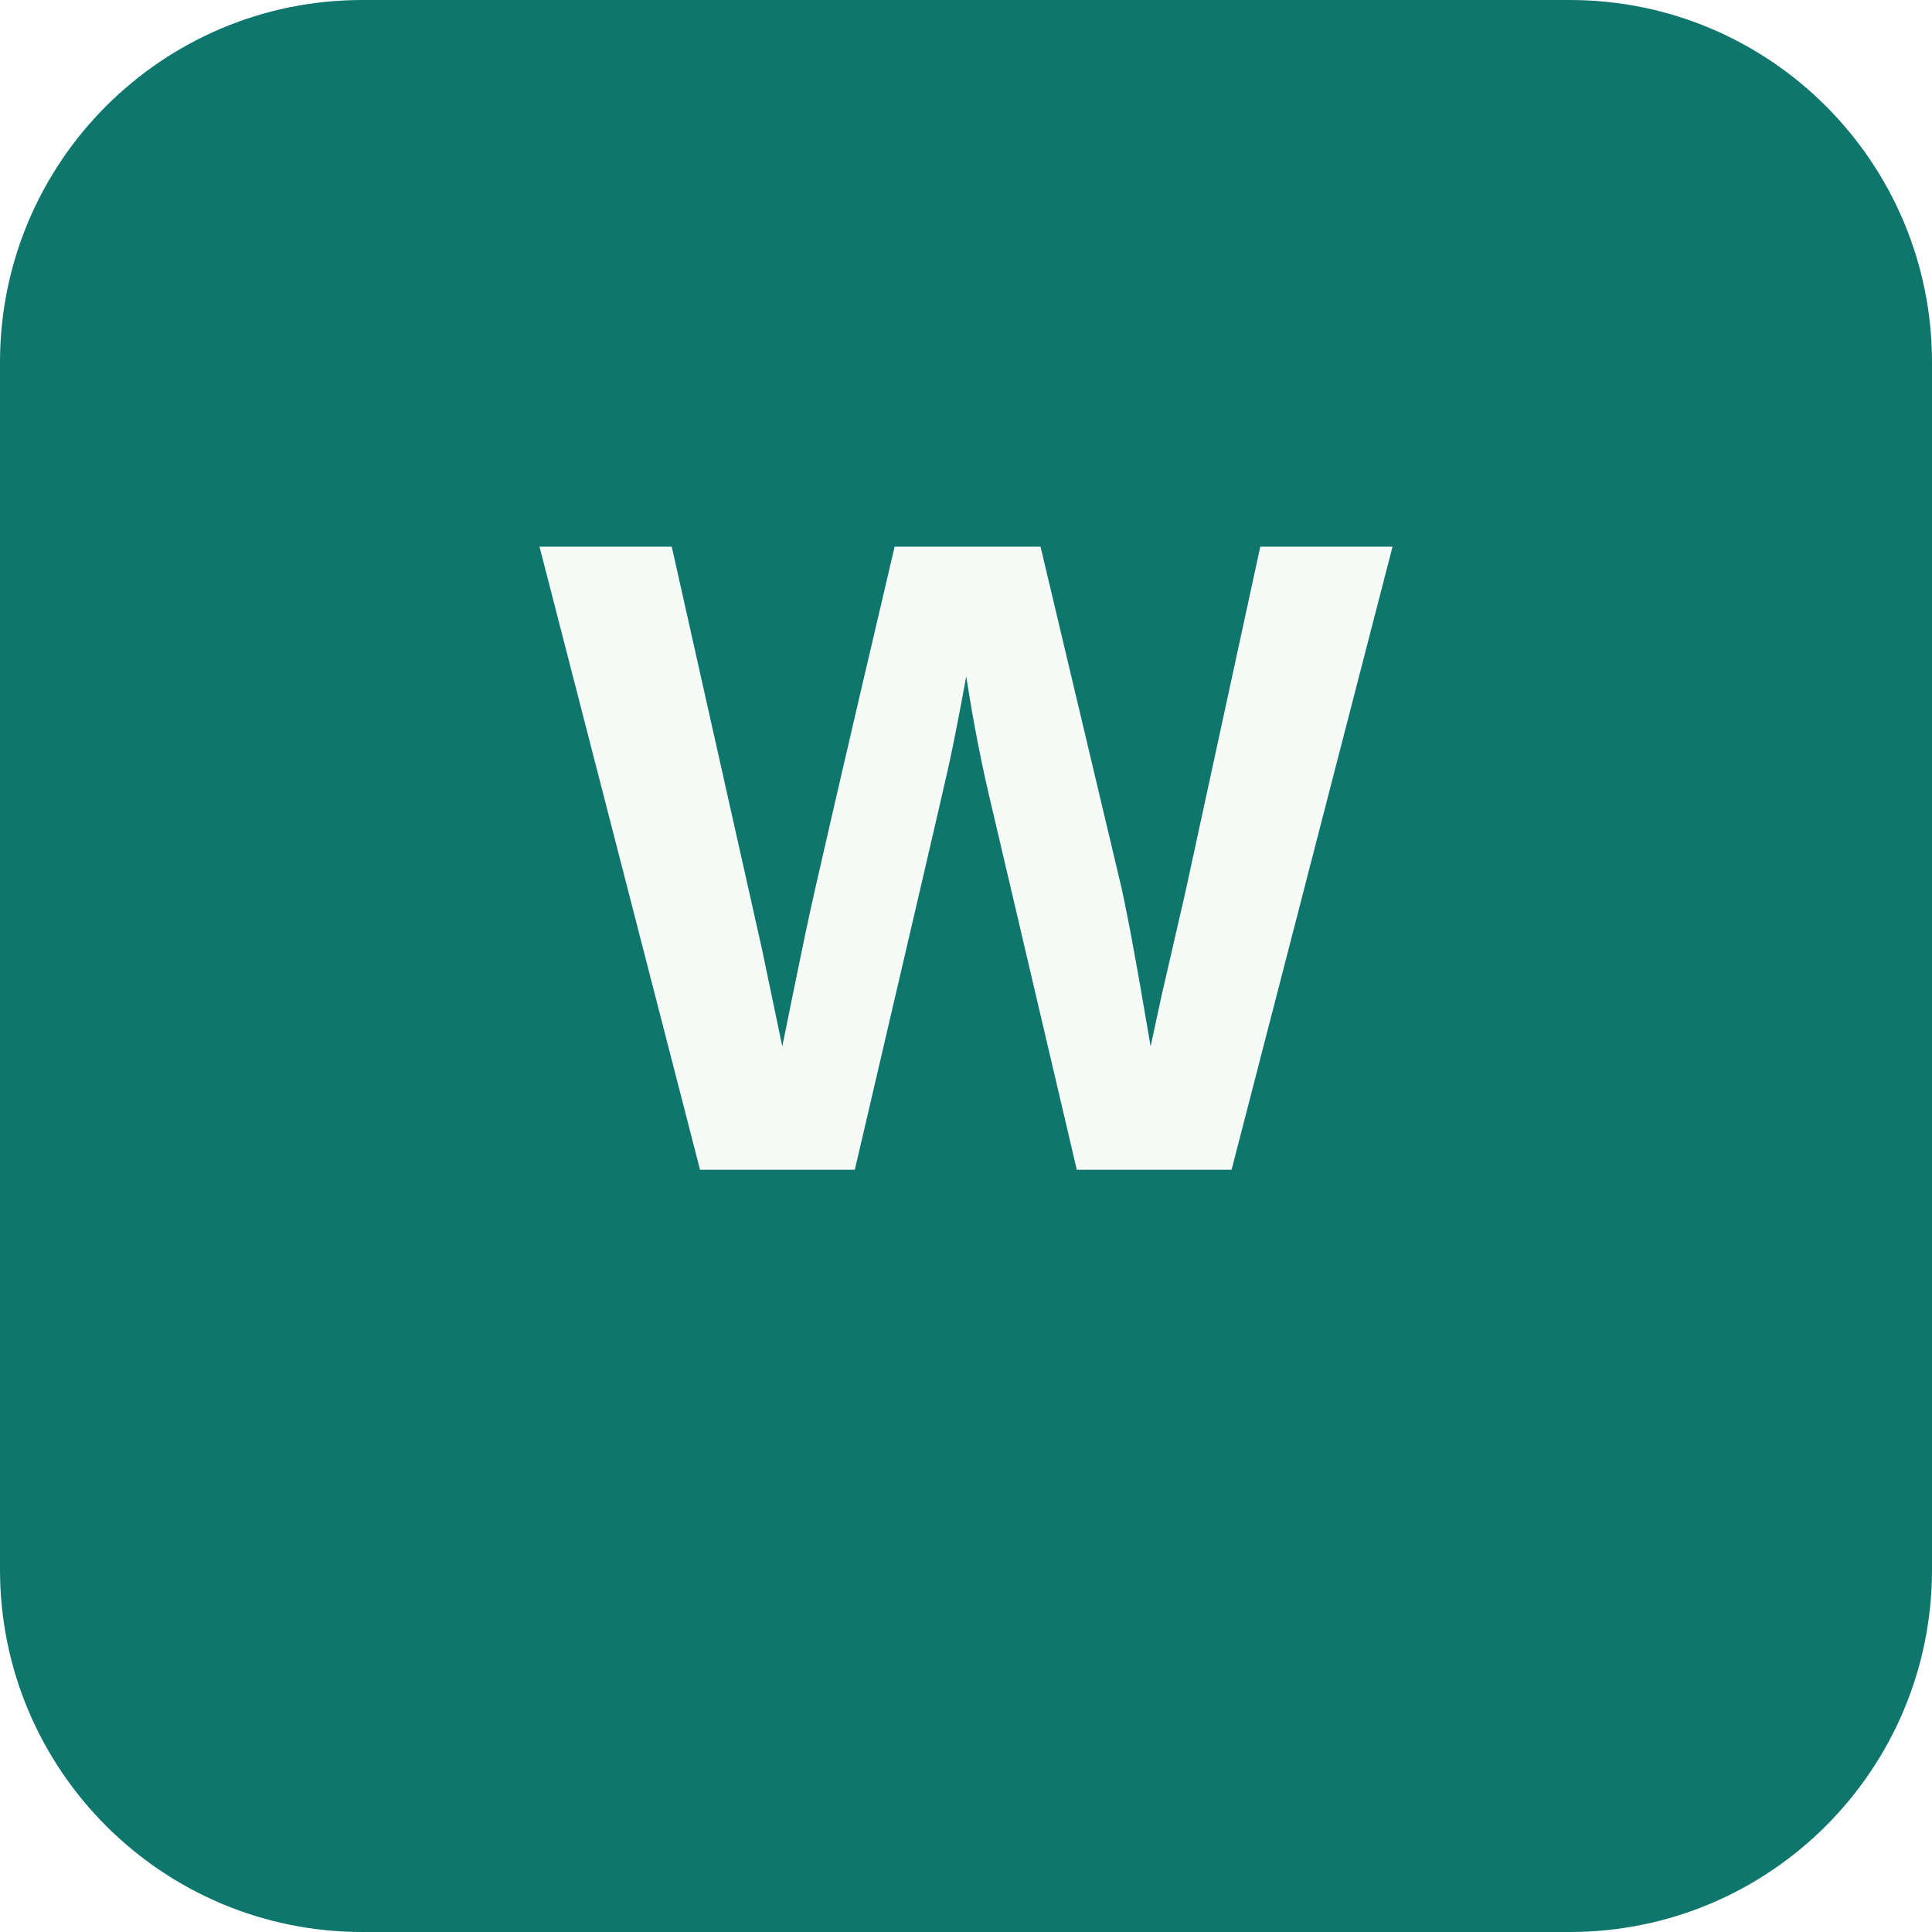
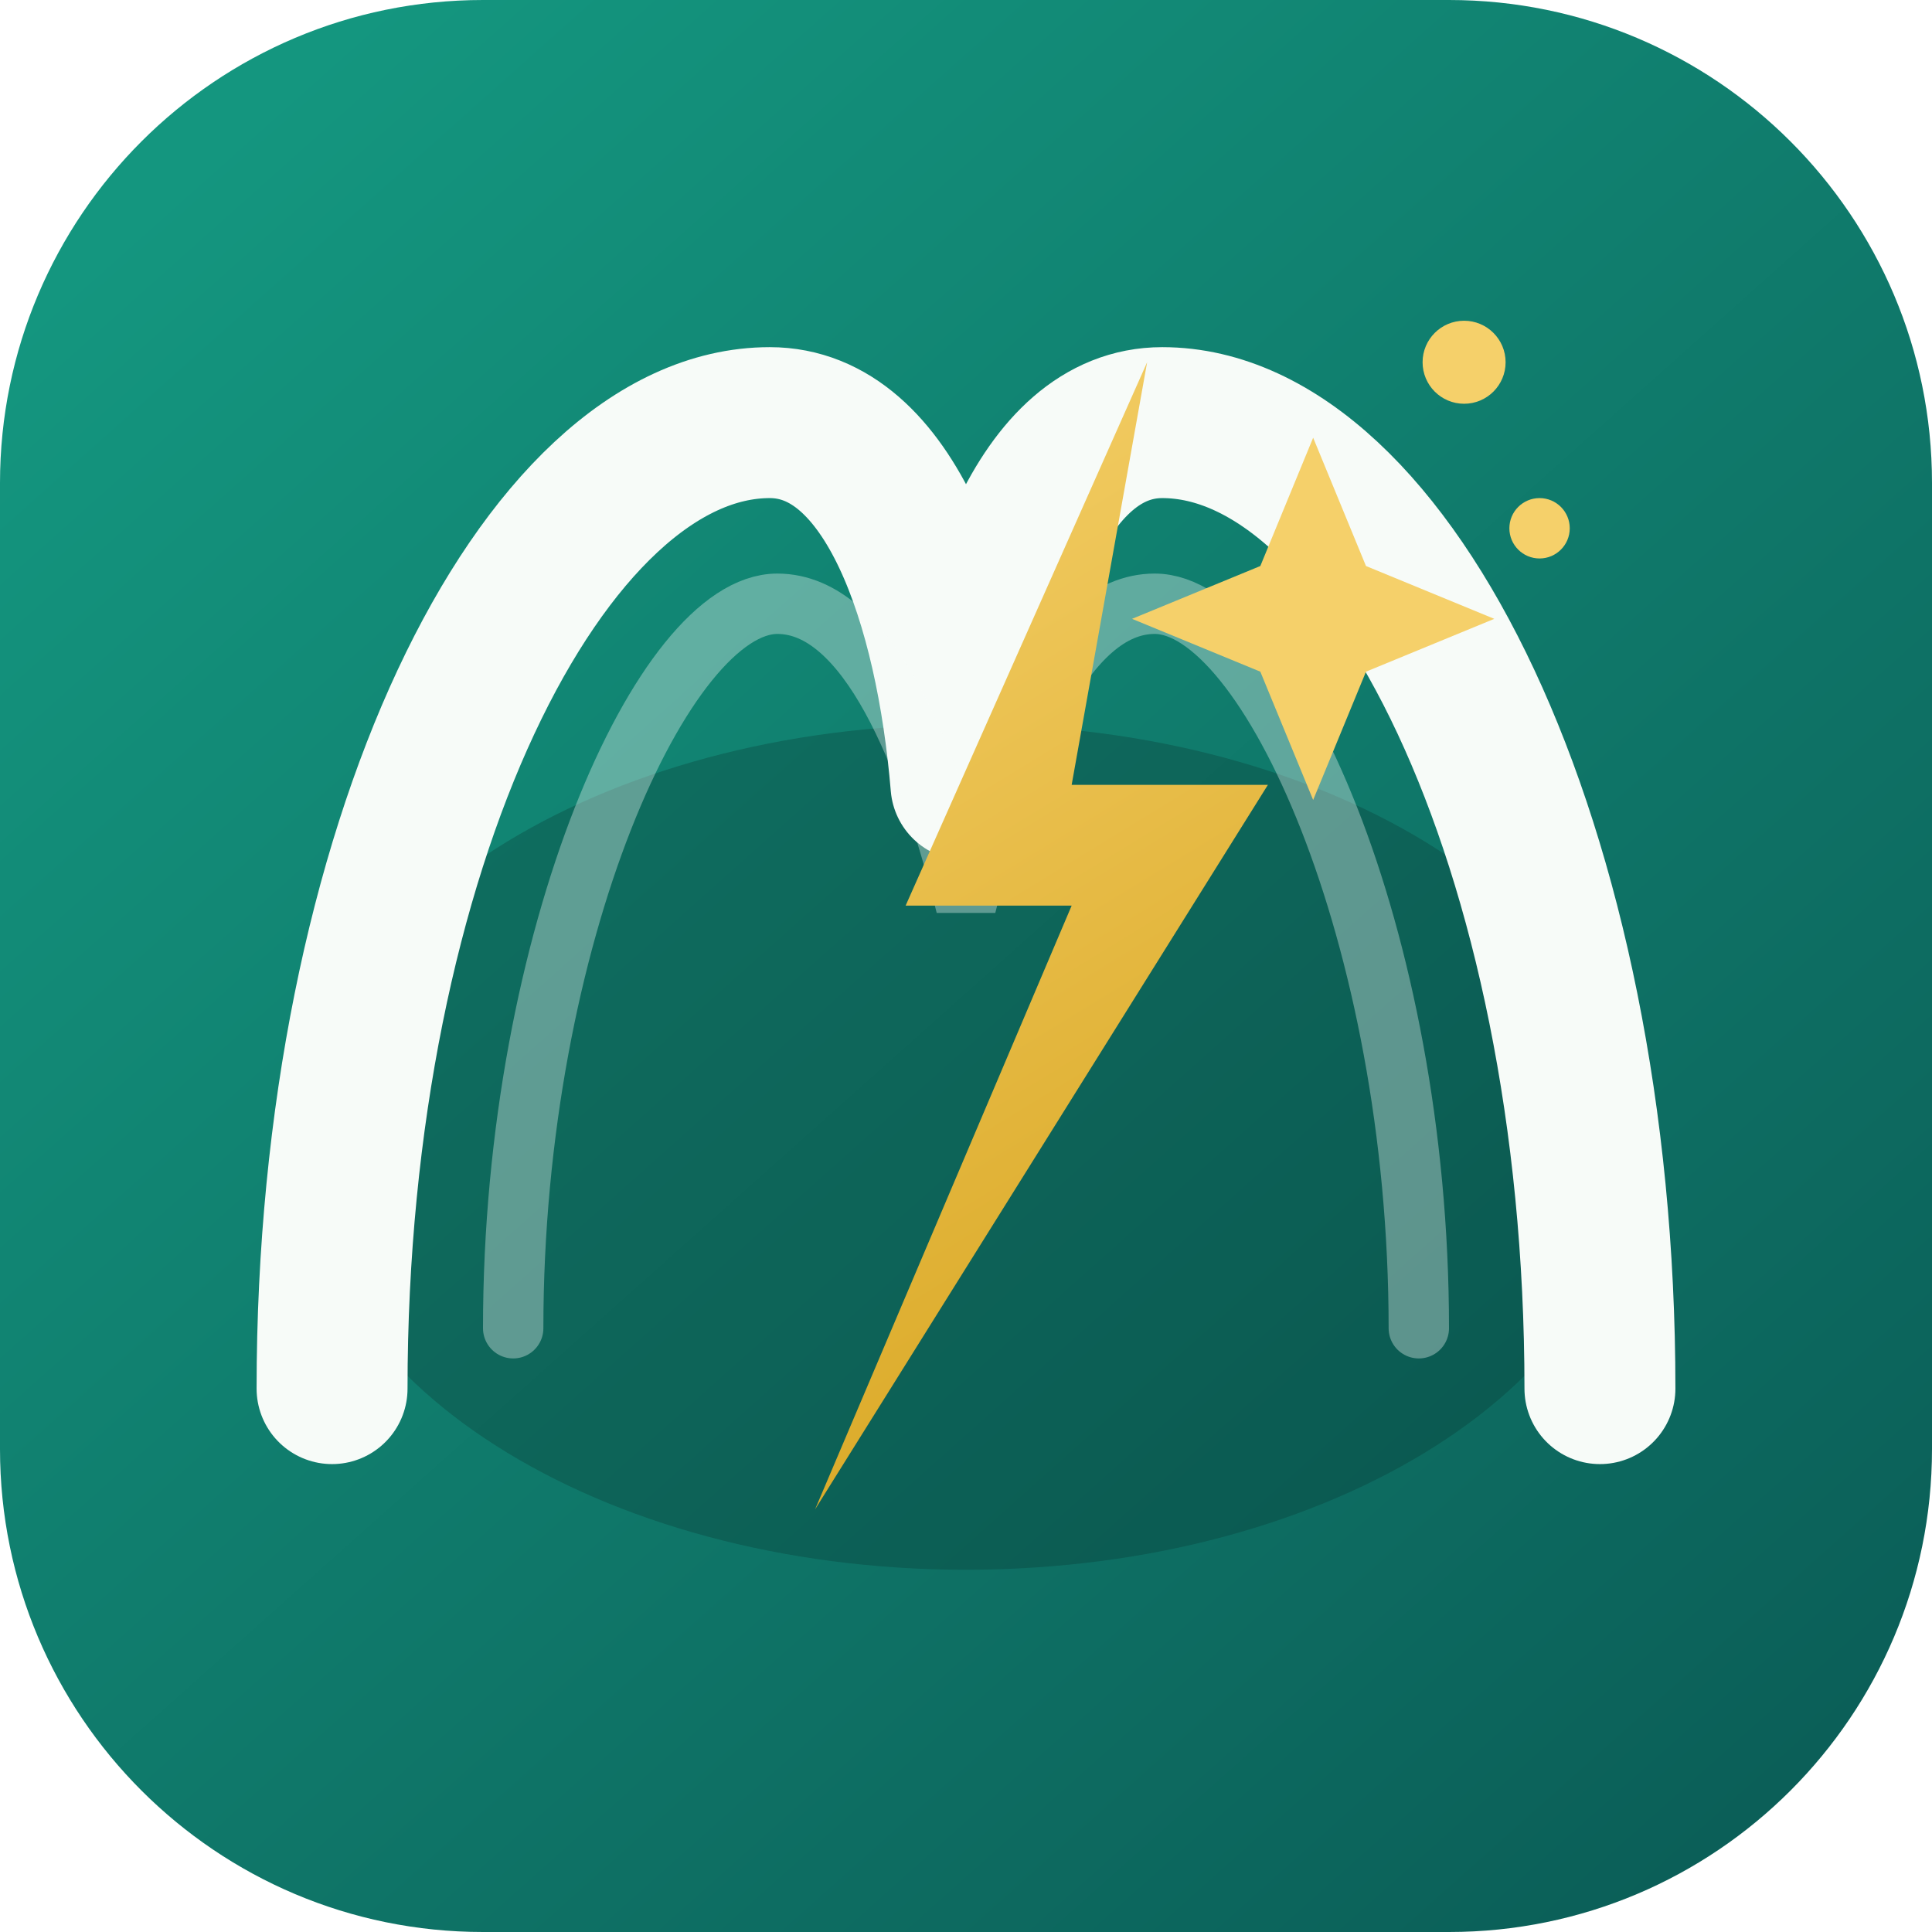
- <svg xmlns="http://www.w3.org/2000/svg" viewBox="0 0 512 512">
-   <rect width="512" height="512" rx="96" fill="#0f766e" />
-   <text x="256" y="310" text-anchor="middle" font-family="Arial,sans-serif" font-size="240" font-weight="700" fill="#f7fbf8">W</text>
+ <svg xmlns="http://www.w3.org/2000/svg" viewBox="0 0 512 512" fill="none">
+   <defs>
+     <linearGradient id="teal" x1="64" y1="32" x2="464" y2="480" gradientUnits="userSpaceOnUse">
+       <stop stop-color="#14967f" />
+       <stop offset="1" stop-color="#0b5f58" />
+     </linearGradient>
+     <linearGradient id="gold" x1="224" y1="96" x2="400" y2="384" gradientUnits="userSpaceOnUse">
+       <stop stop-color="#f5d06a" />
+       <stop offset="1" stop-color="#d4a017" />
+     </linearGradient>
+   </defs>
+   <rect width="512" height="512" rx="128" fill="url(#teal)" />
+   <ellipse cx="256" cy="304" rx="176" ry="112" fill="#062e2b" opacity="0.28" />
+   <path d="M88 368 C88 224 144 112 204 112 C236 112 252 160 256 208 C260 160 276 112 308 112 C368 112 424 224 424 368" stroke="#f7fbf8" stroke-width="40" stroke-linecap="round" stroke-linejoin="round" />
+   <path d="M136 352 C136 248 176 160 206 160 C230 160 246 200 256 240 C266 200 282 160 306 160 C336 160 376 248 376 352" stroke="#f7fbf8" stroke-width="16" stroke-opacity="0.35" stroke-linecap="round" />
+   <path d="M304 96 L240 240 L284 240 L216 400 L336 208 L284 208 Z" fill="url(#gold)" />
+   <g fill="#f5d06a">
+     <path d="M348 116 L362 150 L396 164 L362 178 L348 212 L334 178 L300 164 L334 150 Z" />
+     <circle cx="388" cy="96" r="11" />
+     <circle cx="408" cy="140" r="8" />
+   </g>
</svg>
